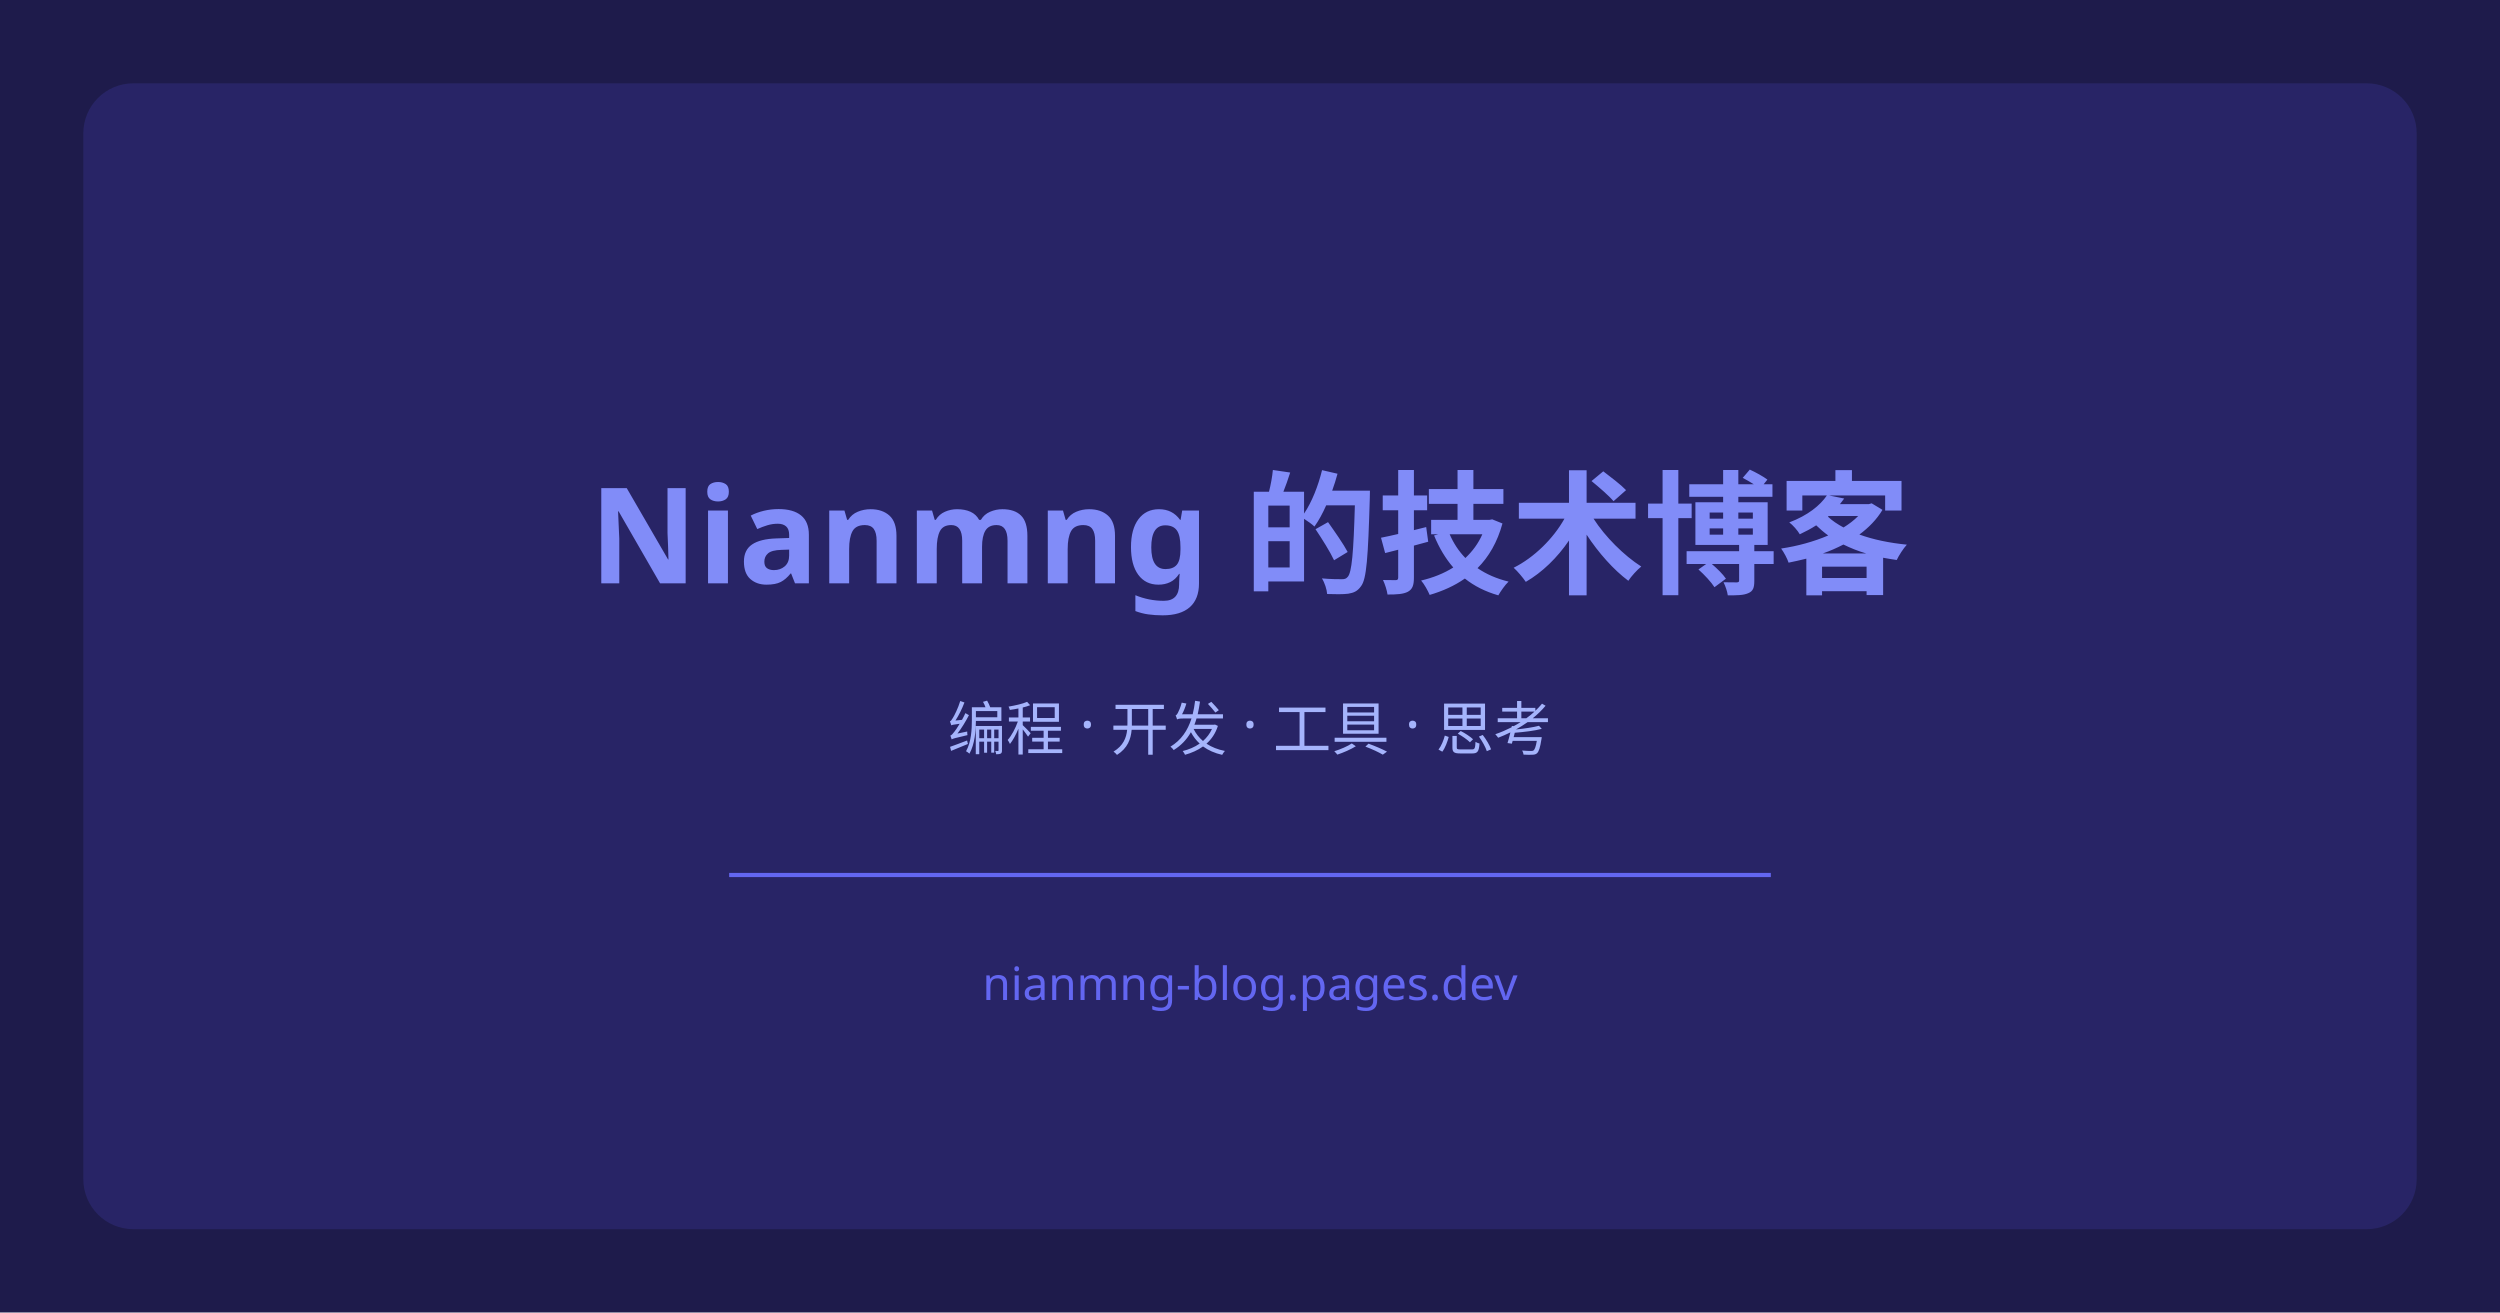
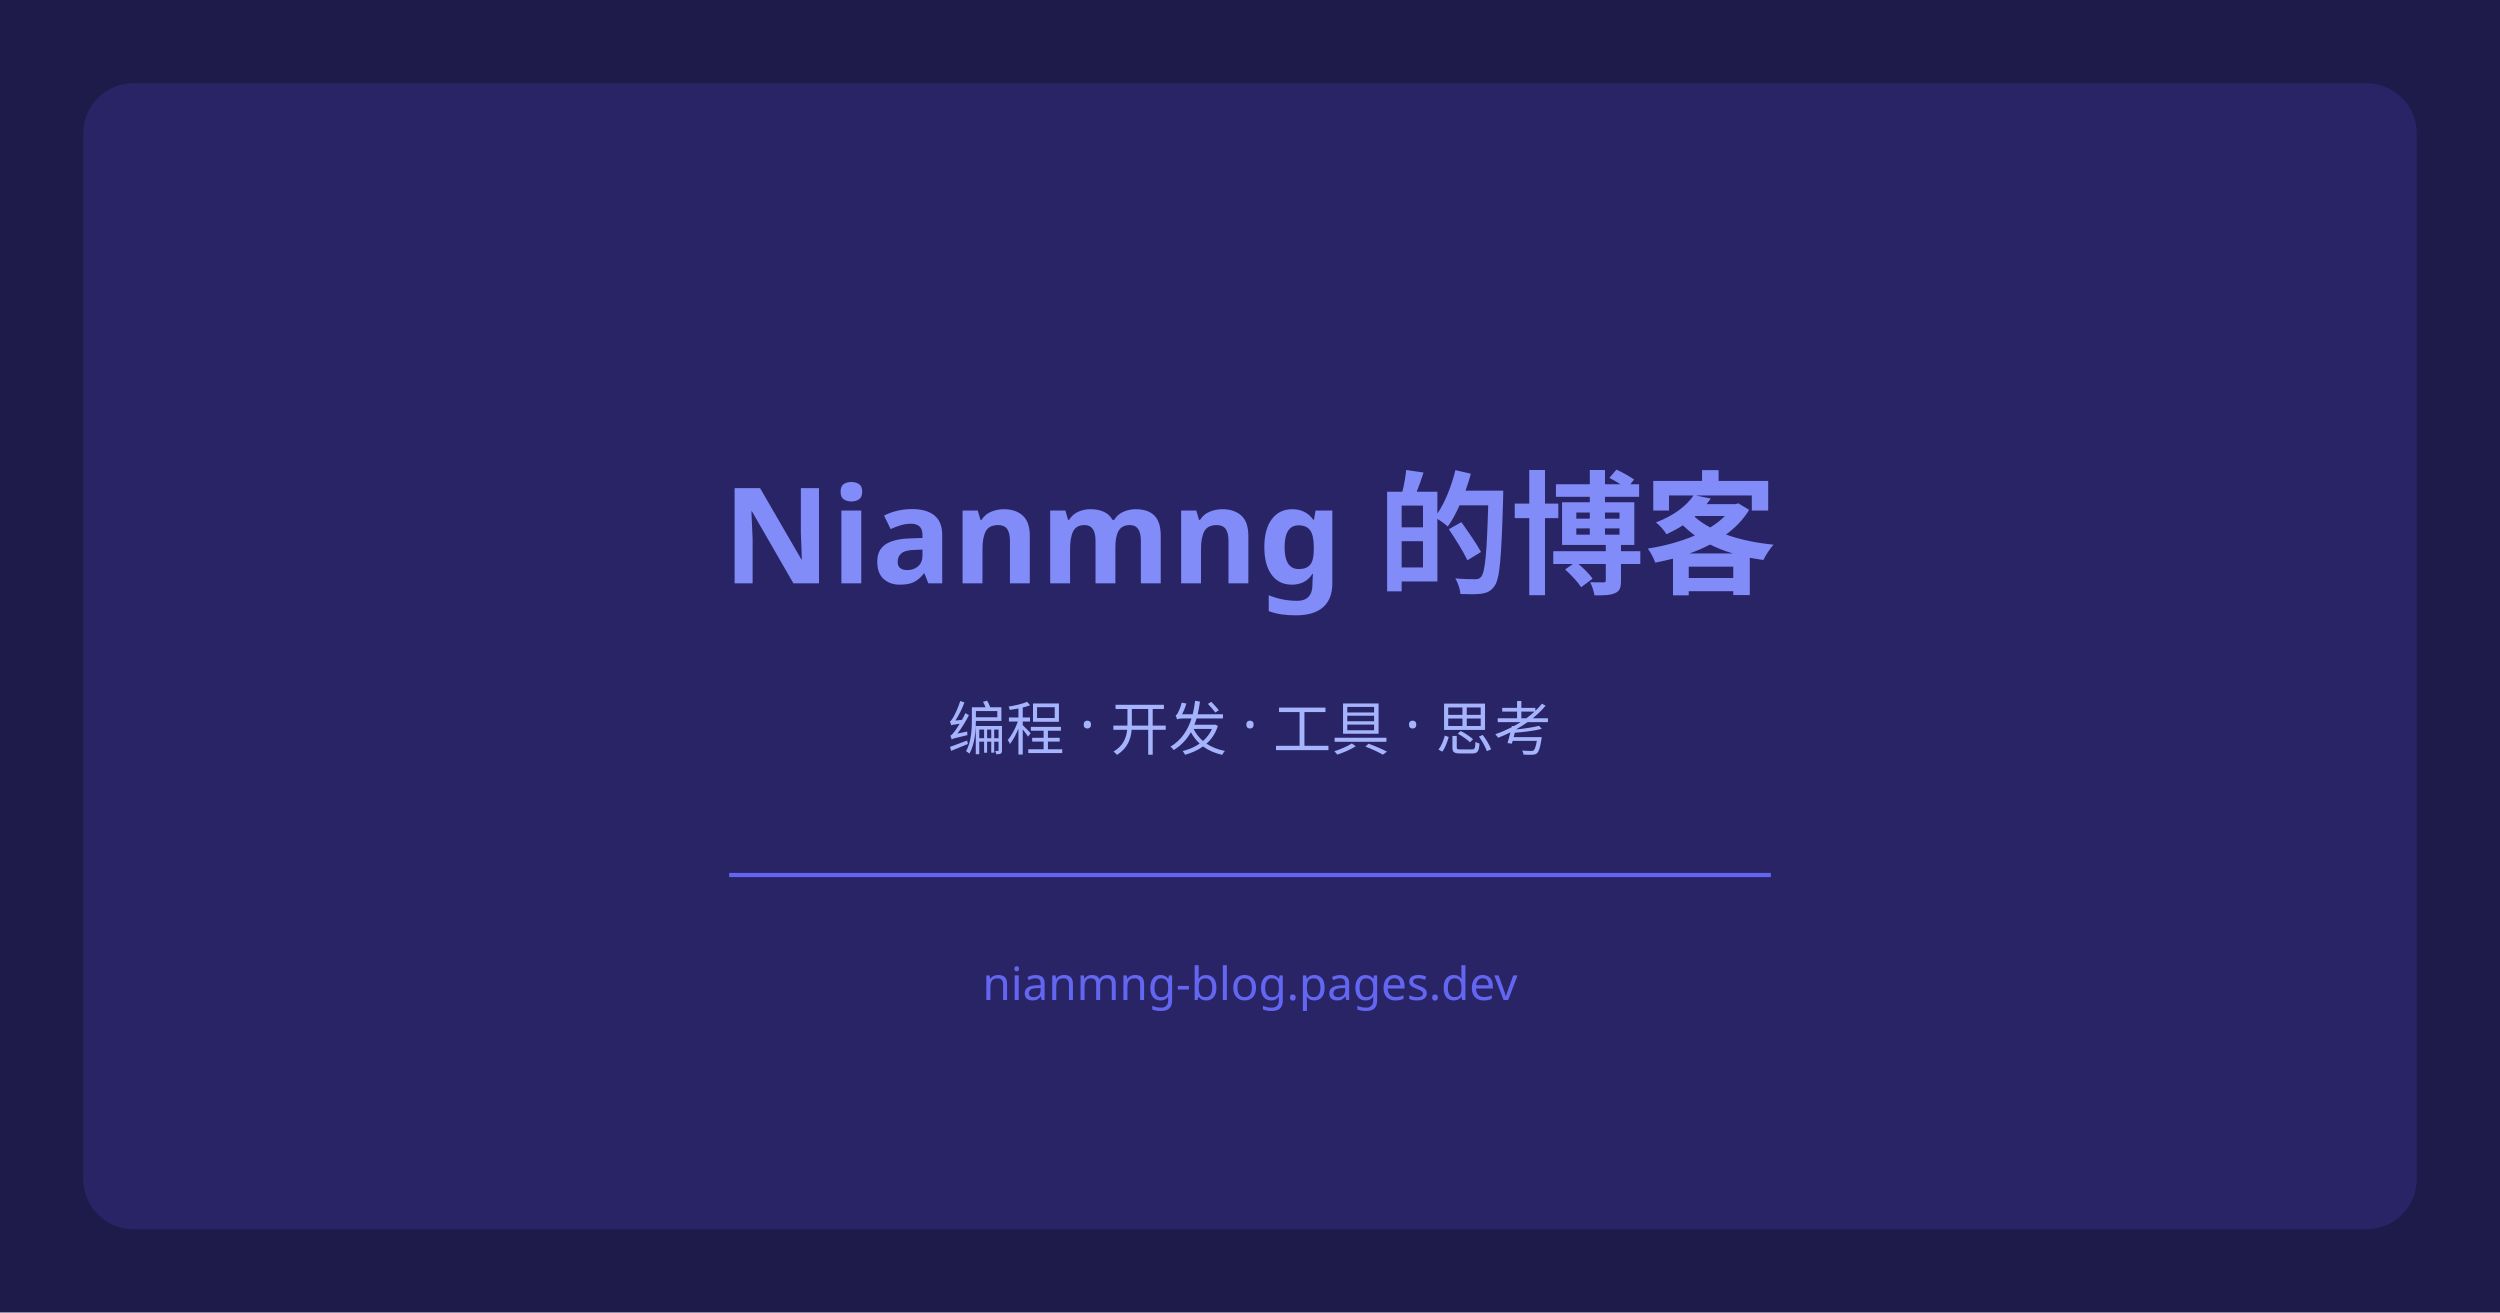
<svg xmlns="http://www.w3.org/2000/svg" width="1200" height="630" viewBox="0 0 1200 630">
  <rect width="1200" height="630" fill="#1e1b4b" />
  <rect x="40" y="40" width="1120" height="550" rx="24" fill="#312e81" opacity="0.5" />
-   <text x="600" y="280" text-anchor="middle" fill="#818cf8" font-family="system-ui,sans-serif" font-size="64" font-weight="700">Nianmng 的技术博客</text>
+   <text x="600" y="280" text-anchor="middle" fill="#818cf8" font-family="system-ui,sans-serif" font-size="64" font-weight="700">Nianmng 的博客</text>
  <text x="600" y="360" text-anchor="middle" fill="#a5b4fc" font-family="system-ui,sans-serif" font-size="28">编程 · 开发 · 工具 · 思考</text>
  <line x1="350" y1="420" x2="850" y2="420" stroke="#6366f1" stroke-width="2" />
  <text x="600" y="480" text-anchor="middle" fill="#6366f1" font-family="system-ui,sans-serif" font-size="22">nianmng-blog.pages.dev</text>
</svg>
